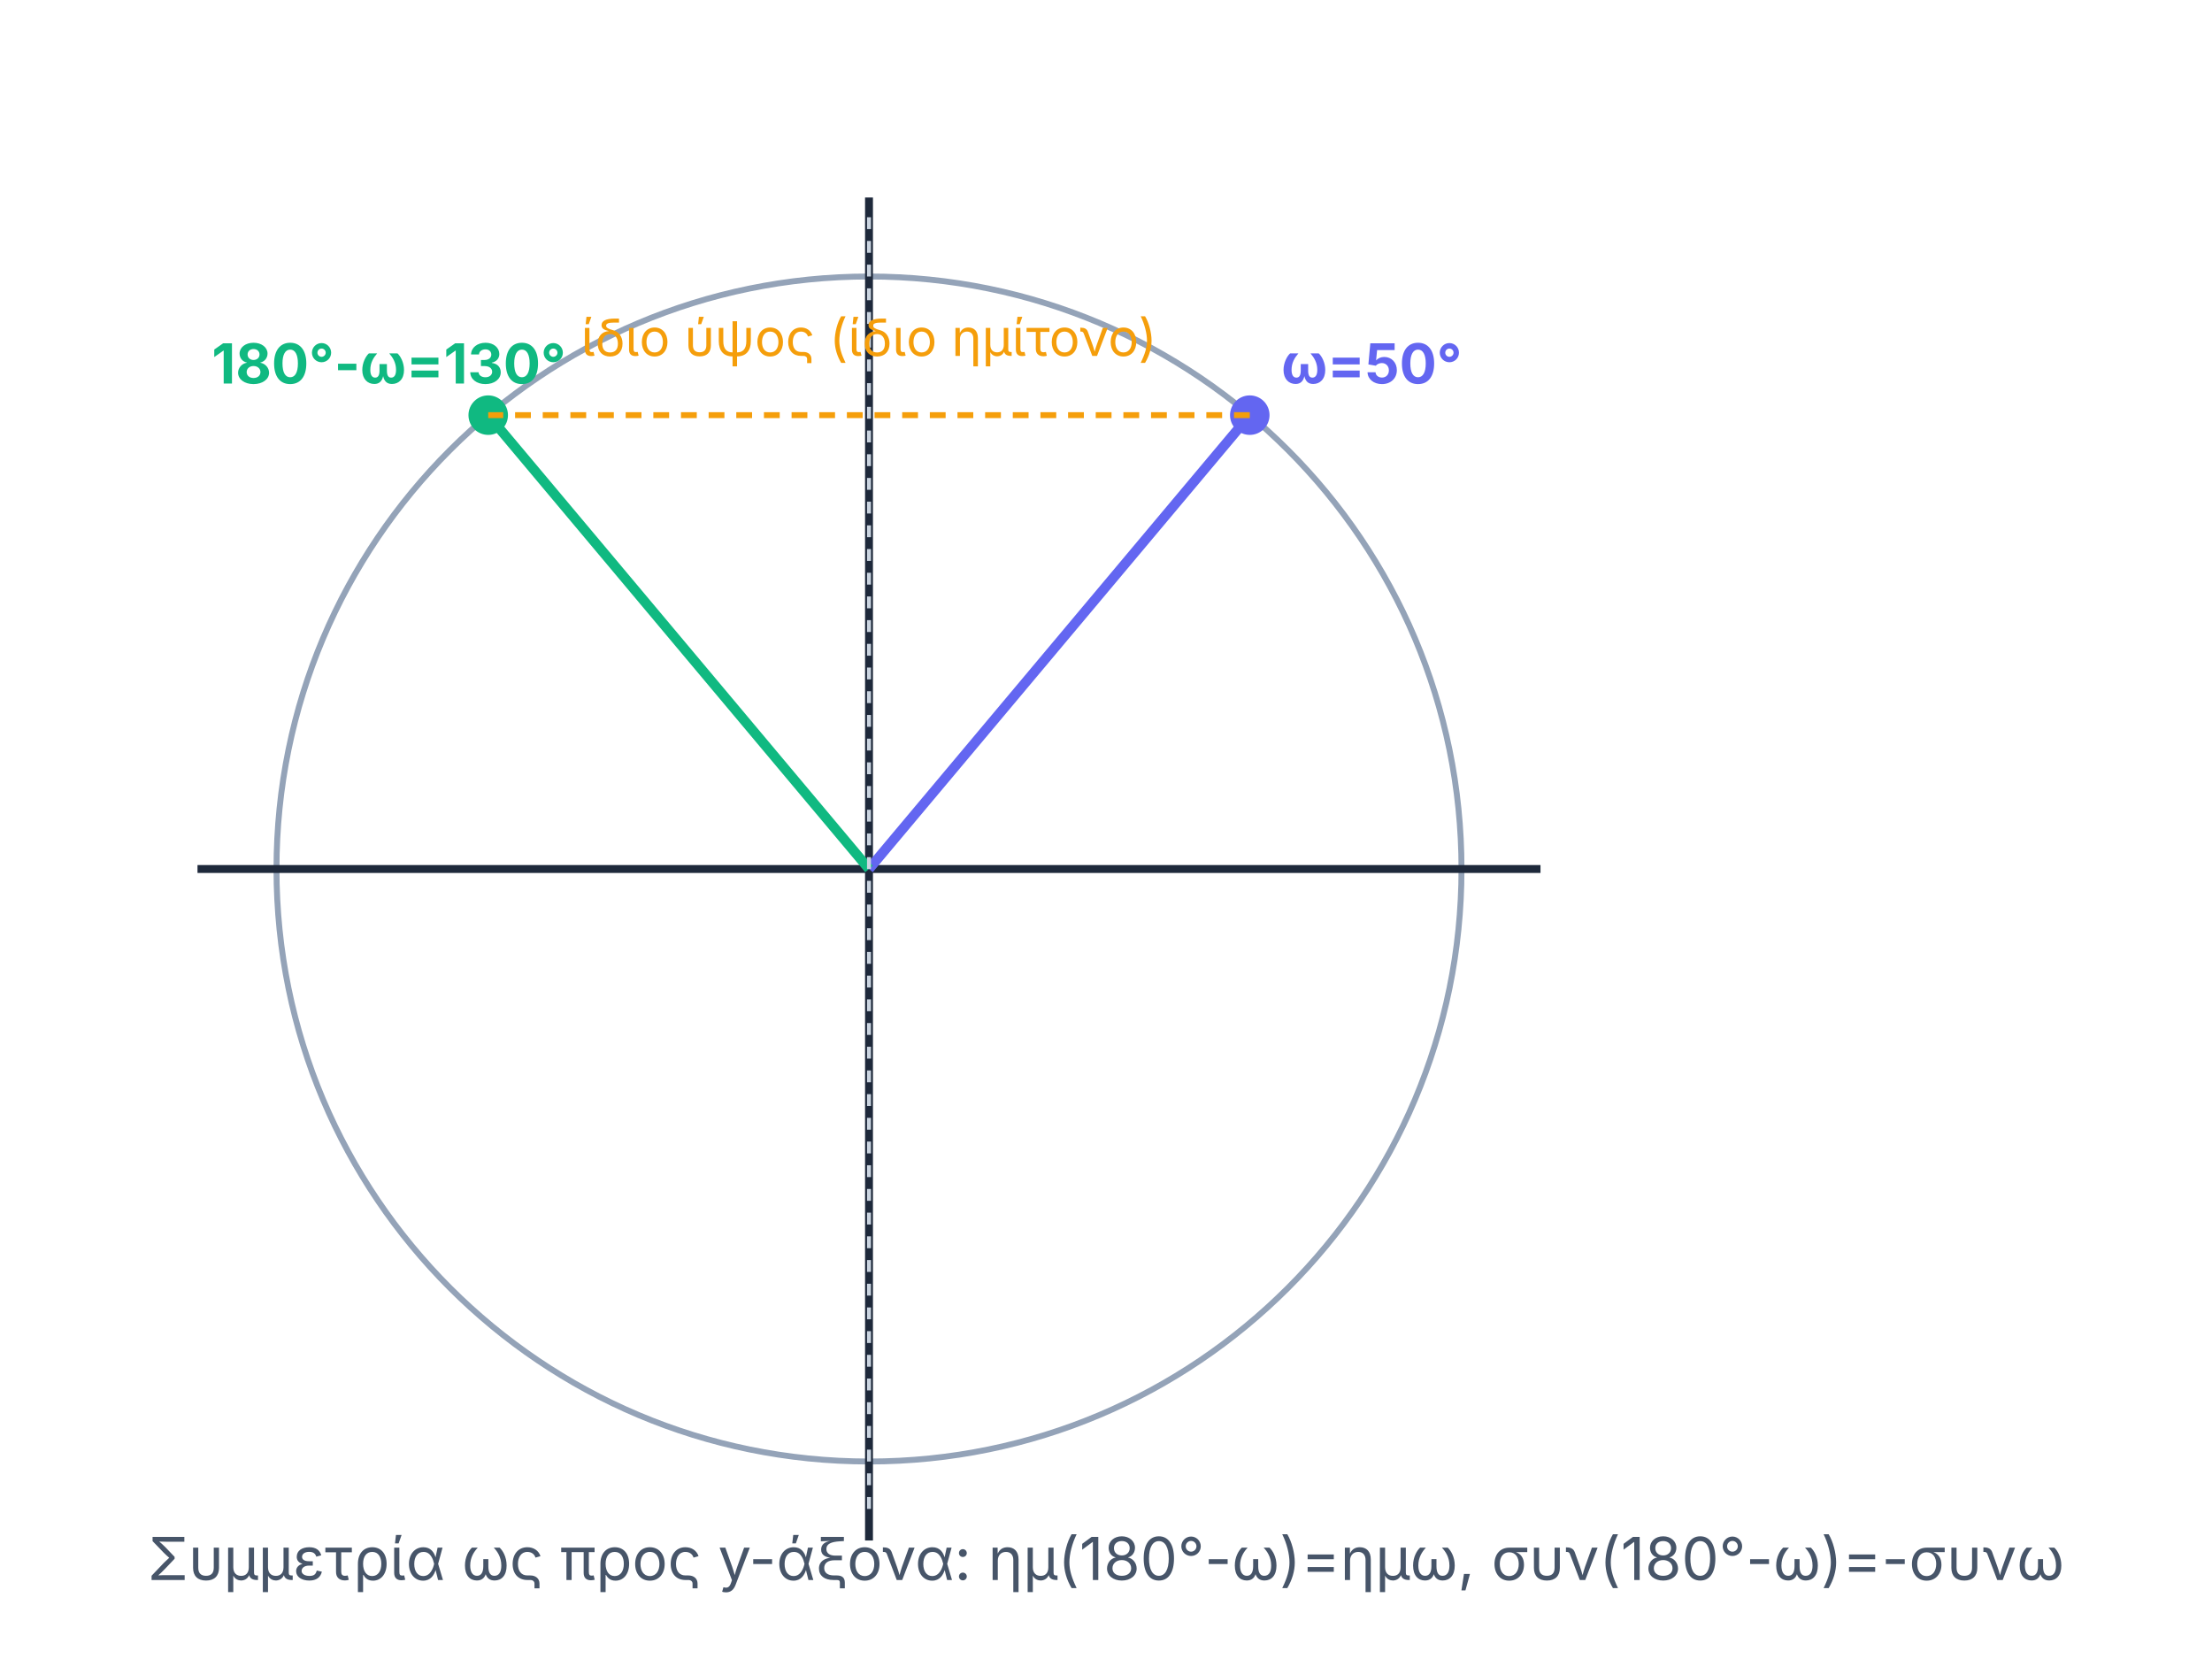
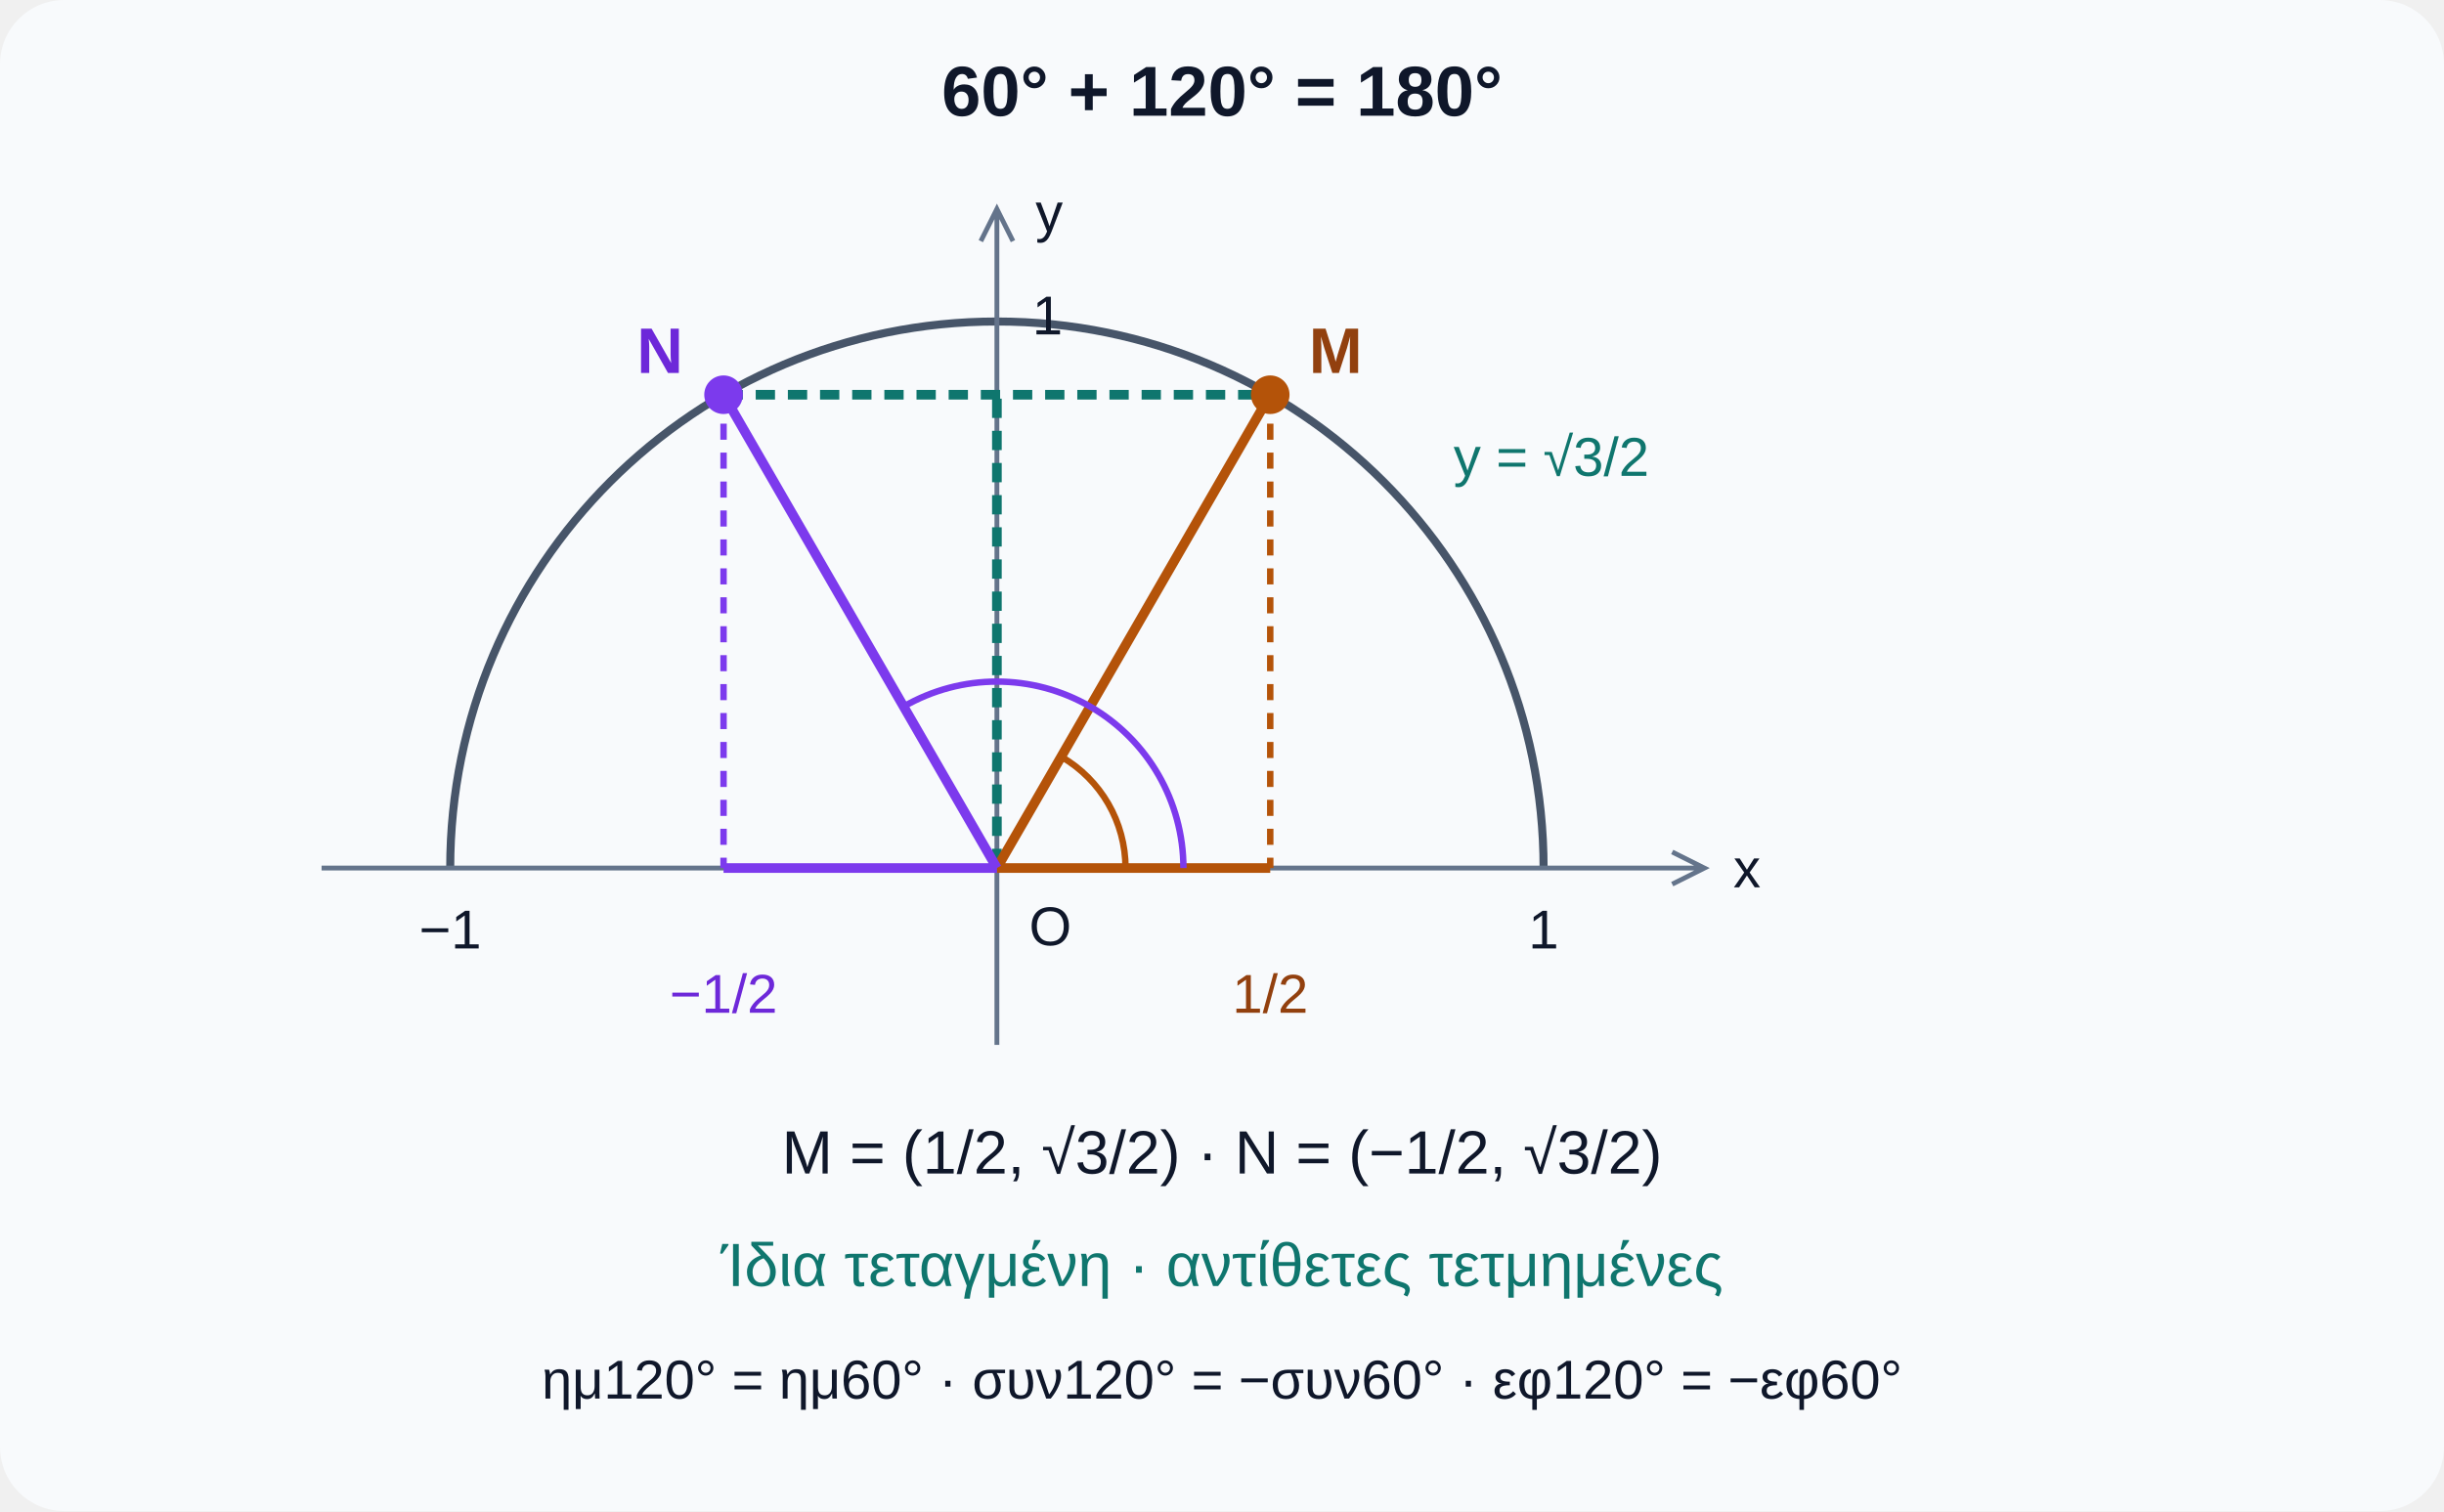
- <svg xmlns="http://www.w3.org/2000/svg" viewBox="0 0 560 420" font-family="Inter, system-ui, sans-serif">
-   <rect width="560" height="420" fill="#ffffff" />
-   <circle cx="220" cy="220" r="150" fill="none" stroke="#94a3b8" stroke-width="1.5" />
-   <line x1="50" y1="220" x2="390" y2="220" stroke="#1e293b" stroke-width="2" />
-   <line x1="220" y1="50" x2="220" y2="390" stroke="#1e293b" stroke-width="2" />
-   <line x1="220" y1="220" x2="316.4" y2="105.1" stroke="#6366f1" stroke-width="2.5" />
-   <line x1="220" y1="220" x2="123.6" y2="105.1" stroke="#10b981" stroke-width="2.5" />
-   <circle cx="316.4" cy="105.1" r="5" fill="#6366f1" />
-   <circle cx="123.6" cy="105.1" r="5" fill="#10b981" />
-   <text x="324.4" y="97.1" font-size="14" fill="#6366f1" font-weight="700">ω=50°</text>
-   <text x="53.6" y="97.1" font-size="14" fill="#10b981" font-weight="700">180°-ω=130°</text>
-   <line x1="220" y1="55" x2="220" y2="385" stroke="#cbd5e1" stroke-width="1" stroke-dasharray="3 3" />
-   <line x1="316.4" y1="105.1" x2="123.6" y2="105.1" stroke="#f59e0b" stroke-width="1.5" stroke-dasharray="4 3" />
-   <text x="220" y="90.1" font-size="13" fill="#f59e0b" text-anchor="middle">ίδιο ύψος (ίδιο ημίτονο)</text>
-   <text x="280" y="400" font-size="15" fill="#475569" text-anchor="middle">Συμμετρία ως προς y-άξονα: ημ(180°-ω)=ημω, συν(180°-ω)=-συνω</text>
+ <svg xmlns="http://www.w3.org/2000/svg" viewBox="0 0 760 470" role="img" aria-labelledby="title desc">
+   <rect width="760" height="470" rx="20" fill="#f8fafc" />
+   <g font-family="Arial,sans-serif" fill="#0f172a">
+     <text x="380" y="36" font-size="22" font-weight="700" text-anchor="middle">60° + 120° = 180°</text>
+     <path d="M 480 270 A 170 170 0 0 0 140 270" fill="none" stroke="#475569" stroke-width="2.5" />
+     <g stroke="#64748b" stroke-width="1.5">
+       <path d="M100 270H530m-10-5 10 5-10 5M310 325V65m-5 10 5-10 5 10" fill="none" />
+     </g>
+     <g font-size="17">
+       <text x="539" y="276">x</text>
+       <text x="322" y="72">y</text>
+       <text x="320" y="294">Ο</text>
+       <text x="140" y="295" text-anchor="middle">−1</text>
+       <text x="480" y="295" text-anchor="middle">1</text>
+       <text x="321" y="104">1</text>
+     </g>
+     <path d="M225 122.776H395M310 270V122.776" fill="none" stroke="#0f766e" stroke-width="3" stroke-dasharray="6 4" />
+     <path d="M225 122.776V270" stroke="#7c3aed" stroke-width="2" stroke-dasharray="5 4" />
+     <path d="M395 122.776V270" stroke="#b45309" stroke-width="2" stroke-dasharray="5 4" />
+     <path d="M310 270H395M310 270L395 122.776" stroke="#b45309" stroke-width="3" />
+     <path d="M310 270H225M310 270L225 122.776" stroke="#7c3aed" stroke-width="3" />
+     <path d="M350 270A40 40 0 0 0 330 235.359" fill="none" stroke="#b45309" stroke-width="2" />
+     <path d="M368 270A58 58 0 0 0 281 219.771" fill="none" stroke="#7c3aed" stroke-width="2" />
+     <circle cx="395" cy="122.776" r="6" fill="#b45309" />
+     <circle cx="225" cy="122.776" r="6" fill="#7c3aed" />
+     <g font-size="20" font-weight="700">
+       <text x="407" y="116" fill="#92400e">Μ</text>
+       <text x="198" y="116" fill="#6d28d9">Ν</text>
+     </g>
+     <g font-size="17">
+       <text x="395" y="315" text-anchor="middle" fill="#92400e">1/2</text>
+       <text x="225" y="315" text-anchor="middle" fill="#6d28d9">−1/2</text>
+       <text x="452" y="148" fill="#0f766e">y = √3/2</text>
+     </g>
+     <g font-size="19" text-anchor="middle">
+       <text x="380" y="365">Μ = (1/2, √3/2) · Ν = (−1/2, √3/2)</text>
+       <text x="380" y="400" fill="#0f766e">Ίδια τεταγμένη · αντίθετες τετμημένες</text>
+       <text x="380" y="435" font-size="17">ημ120° = ημ60° · συν120° = −συν60° · εφ120° = −εφ60°</text>
+     </g>
+   </g>
</svg>
